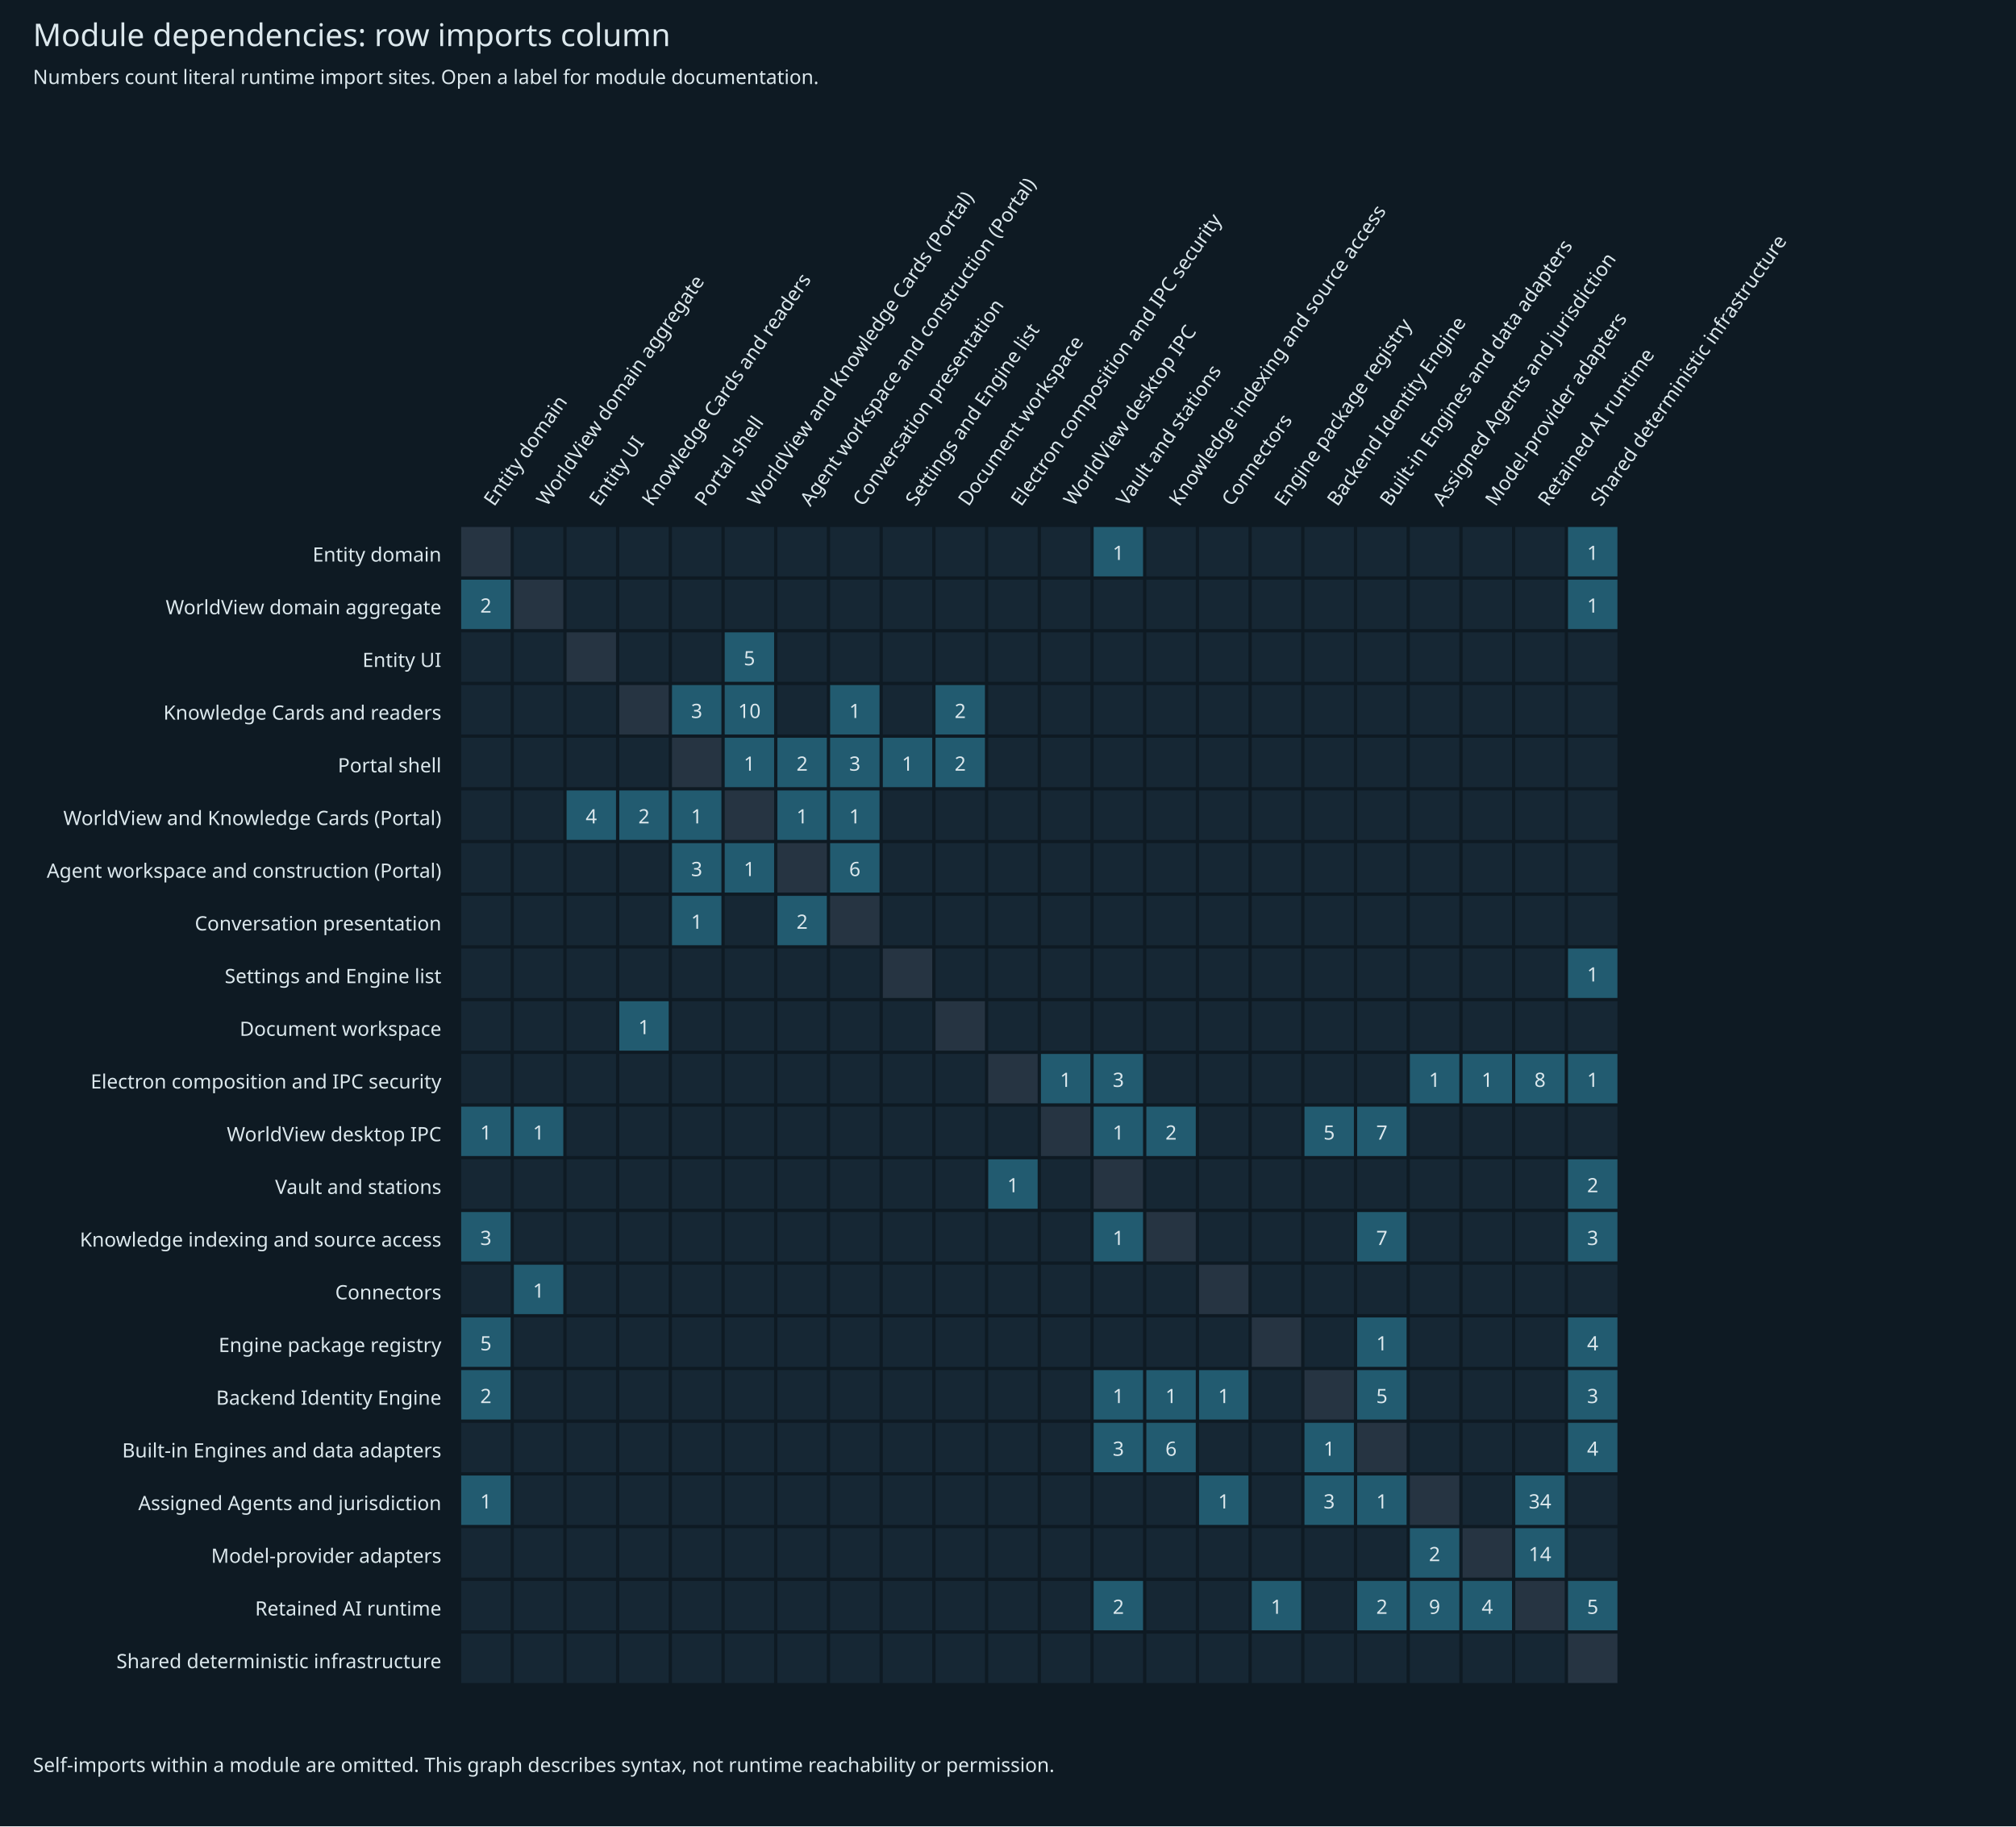
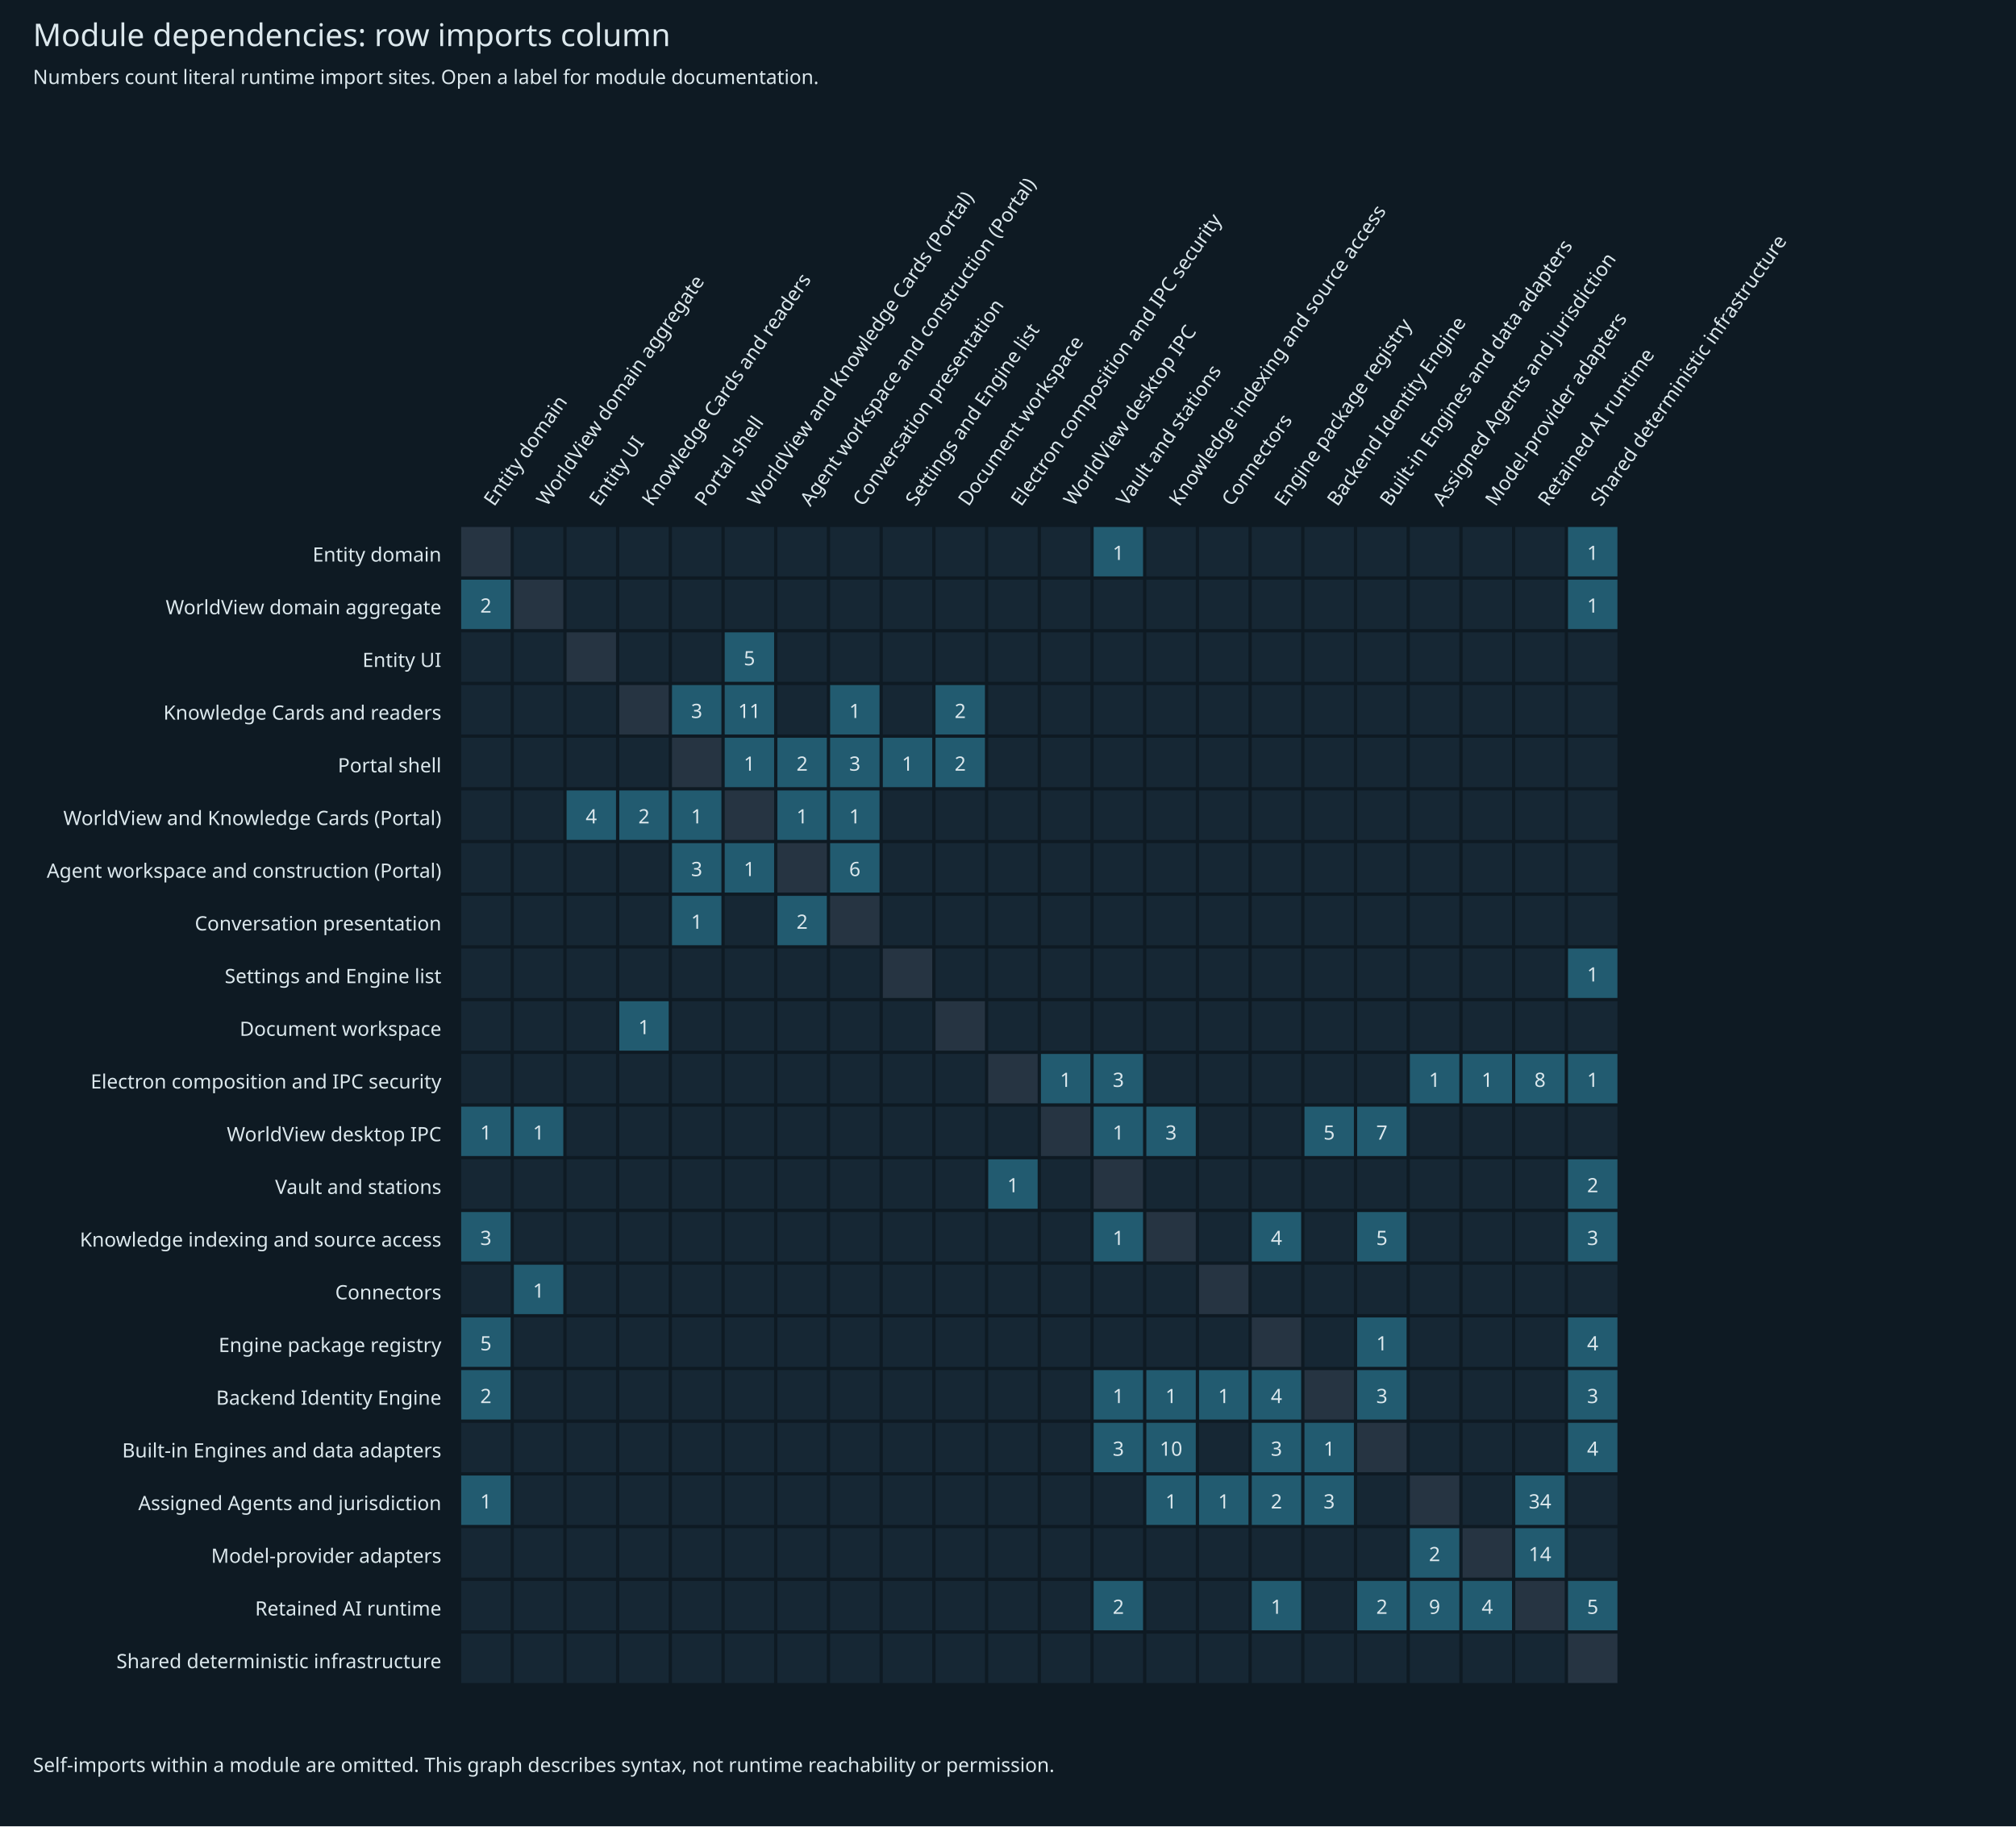
<svg xmlns="http://www.w3.org/2000/svg" width="1224" height="1109" viewBox="0 0 1224 1109" role="img" aria-labelledby="title desc">
  <rect width="100%" height="100%" fill="#0e1a23" />
  <g font-family="sans-serif" font-size="12" fill="#dce8ed">
    <text x="20" y="28" font-size="19">Module dependencies: row imports column</text>
    <text x="20" y="51">Numbers count literal runtime import sites. Open a label for module documentation.</text>
    <a href="../modules/entity-domain.md">
      <text x="268" y="341" text-anchor="end">Entity domain</text>
      <text transform="translate(300 308) rotate(-55)">Entity domain</text>
    </a>
    <rect x="280" y="320" width="30" height="30" fill="#263442" />
    <rect x="312" y="320" width="30" height="30" fill="#162734" />
    <rect x="344" y="320" width="30" height="30" fill="#162734" />
    <rect x="376" y="320" width="30" height="30" fill="#162734" />
    <rect x="408" y="320" width="30" height="30" fill="#162734" />
    <rect x="440" y="320" width="30" height="30" fill="#162734" />
    <rect x="472" y="320" width="30" height="30" fill="#162734" />
    <rect x="504" y="320" width="30" height="30" fill="#162734" />
    <rect x="536" y="320" width="30" height="30" fill="#162734" />
    <rect x="568" y="320" width="30" height="30" fill="#162734" />
    <rect x="600" y="320" width="30" height="30" fill="#162734" />
    <rect x="632" y="320" width="30" height="30" fill="#162734" />
    <rect x="664" y="320" width="30" height="30" fill="#225b70" />
    <text x="679" y="340" text-anchor="middle">1</text>
    <rect x="696" y="320" width="30" height="30" fill="#162734" />
    <rect x="728" y="320" width="30" height="30" fill="#162734" />
    <rect x="760" y="320" width="30" height="30" fill="#162734" />
    <rect x="792" y="320" width="30" height="30" fill="#162734" />
    <rect x="824" y="320" width="30" height="30" fill="#162734" />
    <rect x="856" y="320" width="30" height="30" fill="#162734" />
    <rect x="888" y="320" width="30" height="30" fill="#162734" />
    <rect x="920" y="320" width="30" height="30" fill="#162734" />
    <rect x="952" y="320" width="30" height="30" fill="#225b70" />
    <text x="967" y="340" text-anchor="middle">1</text>
    <a href="../modules/worldview-domain.md">
      <text x="268" y="373" text-anchor="end">WorldView domain aggregate</text>
      <text transform="translate(332 308) rotate(-55)">WorldView domain aggregate</text>
    </a>
    <rect x="280" y="352" width="30" height="30" fill="#225b70" />
    <text x="295" y="372" text-anchor="middle">2</text>
    <rect x="312" y="352" width="30" height="30" fill="#263442" />
    <rect x="344" y="352" width="30" height="30" fill="#162734" />
    <rect x="376" y="352" width="30" height="30" fill="#162734" />
    <rect x="408" y="352" width="30" height="30" fill="#162734" />
    <rect x="440" y="352" width="30" height="30" fill="#162734" />
    <rect x="472" y="352" width="30" height="30" fill="#162734" />
    <rect x="504" y="352" width="30" height="30" fill="#162734" />
    <rect x="536" y="352" width="30" height="30" fill="#162734" />
    <rect x="568" y="352" width="30" height="30" fill="#162734" />
    <rect x="600" y="352" width="30" height="30" fill="#162734" />
    <rect x="632" y="352" width="30" height="30" fill="#162734" />
    <rect x="664" y="352" width="30" height="30" fill="#162734" />
    <rect x="696" y="352" width="30" height="30" fill="#162734" />
    <rect x="728" y="352" width="30" height="30" fill="#162734" />
    <rect x="760" y="352" width="30" height="30" fill="#162734" />
    <rect x="792" y="352" width="30" height="30" fill="#162734" />
    <rect x="824" y="352" width="30" height="30" fill="#162734" />
    <rect x="856" y="352" width="30" height="30" fill="#162734" />
    <rect x="888" y="352" width="30" height="30" fill="#162734" />
    <rect x="920" y="352" width="30" height="30" fill="#162734" />
    <rect x="952" y="352" width="30" height="30" fill="#225b70" />
    <text x="967" y="372" text-anchor="middle">1</text>
    <a href="../modules/portal-entities.md">
      <text x="268" y="405" text-anchor="end">Entity UI</text>
      <text transform="translate(364 308) rotate(-55)">Entity UI</text>
    </a>
    <rect x="280" y="384" width="30" height="30" fill="#162734" />
    <rect x="312" y="384" width="30" height="30" fill="#162734" />
    <rect x="344" y="384" width="30" height="30" fill="#263442" />
    <rect x="376" y="384" width="30" height="30" fill="#162734" />
    <rect x="408" y="384" width="30" height="30" fill="#162734" />
    <rect x="440" y="384" width="30" height="30" fill="#225b70" />
    <text x="455" y="404" text-anchor="middle">5</text>
    <rect x="472" y="384" width="30" height="30" fill="#162734" />
    <rect x="504" y="384" width="30" height="30" fill="#162734" />
    <rect x="536" y="384" width="30" height="30" fill="#162734" />
    <rect x="568" y="384" width="30" height="30" fill="#162734" />
    <rect x="600" y="384" width="30" height="30" fill="#162734" />
    <rect x="632" y="384" width="30" height="30" fill="#162734" />
    <rect x="664" y="384" width="30" height="30" fill="#162734" />
    <rect x="696" y="384" width="30" height="30" fill="#162734" />
    <rect x="728" y="384" width="30" height="30" fill="#162734" />
    <rect x="760" y="384" width="30" height="30" fill="#162734" />
    <rect x="792" y="384" width="30" height="30" fill="#162734" />
    <rect x="824" y="384" width="30" height="30" fill="#162734" />
    <rect x="856" y="384" width="30" height="30" fill="#162734" />
    <rect x="888" y="384" width="30" height="30" fill="#162734" />
    <rect x="920" y="384" width="30" height="30" fill="#162734" />
    <rect x="952" y="384" width="30" height="30" fill="#162734" />
    <a href="../modules/portal-knowledge.md">
      <text x="268" y="437" text-anchor="end">Knowledge Cards and readers</text>
      <text transform="translate(396 308) rotate(-55)">Knowledge Cards and readers</text>
    </a>
    <rect x="280" y="416" width="30" height="30" fill="#162734" />
    <rect x="312" y="416" width="30" height="30" fill="#162734" />
    <rect x="344" y="416" width="30" height="30" fill="#162734" />
    <rect x="376" y="416" width="30" height="30" fill="#263442" />
    <rect x="408" y="416" width="30" height="30" fill="#225b70" />
    <text x="423" y="436" text-anchor="middle">3</text>
    <rect x="440" y="416" width="30" height="30" fill="#225b70" />
-     <text x="455" y="436" text-anchor="middle">10</text>
+     <text x="455" y="436" text-anchor="middle">11</text>
    <rect x="472" y="416" width="30" height="30" fill="#162734" />
    <rect x="504" y="416" width="30" height="30" fill="#225b70" />
    <text x="519" y="436" text-anchor="middle">1</text>
    <rect x="536" y="416" width="30" height="30" fill="#162734" />
    <rect x="568" y="416" width="30" height="30" fill="#225b70" />
    <text x="583" y="436" text-anchor="middle">2</text>
    <rect x="600" y="416" width="30" height="30" fill="#162734" />
    <rect x="632" y="416" width="30" height="30" fill="#162734" />
    <rect x="664" y="416" width="30" height="30" fill="#162734" />
    <rect x="696" y="416" width="30" height="30" fill="#162734" />
    <rect x="728" y="416" width="30" height="30" fill="#162734" />
    <rect x="760" y="416" width="30" height="30" fill="#162734" />
    <rect x="792" y="416" width="30" height="30" fill="#162734" />
    <rect x="824" y="416" width="30" height="30" fill="#162734" />
    <rect x="856" y="416" width="30" height="30" fill="#162734" />
    <rect x="888" y="416" width="30" height="30" fill="#162734" />
    <rect x="920" y="416" width="30" height="30" fill="#162734" />
    <rect x="952" y="416" width="30" height="30" fill="#162734" />
    <a href="../modules/portal-shell.md">
      <text x="268" y="469" text-anchor="end">Portal shell</text>
      <text transform="translate(428 308) rotate(-55)">Portal shell</text>
    </a>
    <rect x="280" y="448" width="30" height="30" fill="#162734" />
    <rect x="312" y="448" width="30" height="30" fill="#162734" />
    <rect x="344" y="448" width="30" height="30" fill="#162734" />
    <rect x="376" y="448" width="30" height="30" fill="#162734" />
    <rect x="408" y="448" width="30" height="30" fill="#263442" />
    <rect x="440" y="448" width="30" height="30" fill="#225b70" />
    <text x="455" y="468" text-anchor="middle">1</text>
    <rect x="472" y="448" width="30" height="30" fill="#225b70" />
    <text x="487" y="468" text-anchor="middle">2</text>
    <rect x="504" y="448" width="30" height="30" fill="#225b70" />
    <text x="519" y="468" text-anchor="middle">3</text>
    <rect x="536" y="448" width="30" height="30" fill="#225b70" />
    <text x="551" y="468" text-anchor="middle">1</text>
    <rect x="568" y="448" width="30" height="30" fill="#225b70" />
    <text x="583" y="468" text-anchor="middle">2</text>
    <rect x="600" y="448" width="30" height="30" fill="#162734" />
    <rect x="632" y="448" width="30" height="30" fill="#162734" />
    <rect x="664" y="448" width="30" height="30" fill="#162734" />
    <rect x="696" y="448" width="30" height="30" fill="#162734" />
    <rect x="728" y="448" width="30" height="30" fill="#162734" />
    <rect x="760" y="448" width="30" height="30" fill="#162734" />
    <rect x="792" y="448" width="30" height="30" fill="#162734" />
    <rect x="824" y="448" width="30" height="30" fill="#162734" />
    <rect x="856" y="448" width="30" height="30" fill="#162734" />
    <rect x="888" y="448" width="30" height="30" fill="#162734" />
    <rect x="920" y="448" width="30" height="30" fill="#162734" />
    <rect x="952" y="448" width="30" height="30" fill="#162734" />
    <a href="../modules/portal-worldview.md">
      <text x="268" y="501" text-anchor="end">WorldView and Knowledge Cards (Portal)</text>
      <text transform="translate(460 308) rotate(-55)">WorldView and Knowledge Cards (Portal)</text>
    </a>
    <rect x="280" y="480" width="30" height="30" fill="#162734" />
    <rect x="312" y="480" width="30" height="30" fill="#162734" />
    <rect x="344" y="480" width="30" height="30" fill="#225b70" />
    <text x="359" y="500" text-anchor="middle">4</text>
    <rect x="376" y="480" width="30" height="30" fill="#225b70" />
    <text x="391" y="500" text-anchor="middle">2</text>
    <rect x="408" y="480" width="30" height="30" fill="#225b70" />
    <text x="423" y="500" text-anchor="middle">1</text>
    <rect x="440" y="480" width="30" height="30" fill="#263442" />
    <rect x="472" y="480" width="30" height="30" fill="#225b70" />
    <text x="487" y="500" text-anchor="middle">1</text>
    <rect x="504" y="480" width="30" height="30" fill="#225b70" />
    <text x="519" y="500" text-anchor="middle">1</text>
    <rect x="536" y="480" width="30" height="30" fill="#162734" />
    <rect x="568" y="480" width="30" height="30" fill="#162734" />
    <rect x="600" y="480" width="30" height="30" fill="#162734" />
    <rect x="632" y="480" width="30" height="30" fill="#162734" />
    <rect x="664" y="480" width="30" height="30" fill="#162734" />
    <rect x="696" y="480" width="30" height="30" fill="#162734" />
    <rect x="728" y="480" width="30" height="30" fill="#162734" />
    <rect x="760" y="480" width="30" height="30" fill="#162734" />
    <rect x="792" y="480" width="30" height="30" fill="#162734" />
    <rect x="824" y="480" width="30" height="30" fill="#162734" />
    <rect x="856" y="480" width="30" height="30" fill="#162734" />
    <rect x="888" y="480" width="30" height="30" fill="#162734" />
    <rect x="920" y="480" width="30" height="30" fill="#162734" />
    <rect x="952" y="480" width="30" height="30" fill="#162734" />
    <a href="../modules/portal-agents.md">
      <text x="268" y="533" text-anchor="end">Agent workspace and construction (Portal)</text>
      <text transform="translate(492 308) rotate(-55)">Agent workspace and construction (Portal)</text>
    </a>
    <rect x="280" y="512" width="30" height="30" fill="#162734" />
    <rect x="312" y="512" width="30" height="30" fill="#162734" />
    <rect x="344" y="512" width="30" height="30" fill="#162734" />
    <rect x="376" y="512" width="30" height="30" fill="#162734" />
    <rect x="408" y="512" width="30" height="30" fill="#225b70" />
    <text x="423" y="532" text-anchor="middle">3</text>
    <rect x="440" y="512" width="30" height="30" fill="#225b70" />
    <text x="455" y="532" text-anchor="middle">1</text>
    <rect x="472" y="512" width="30" height="30" fill="#263442" />
    <rect x="504" y="512" width="30" height="30" fill="#225b70" />
    <text x="519" y="532" text-anchor="middle">6</text>
    <rect x="536" y="512" width="30" height="30" fill="#162734" />
    <rect x="568" y="512" width="30" height="30" fill="#162734" />
    <rect x="600" y="512" width="30" height="30" fill="#162734" />
    <rect x="632" y="512" width="30" height="30" fill="#162734" />
    <rect x="664" y="512" width="30" height="30" fill="#162734" />
    <rect x="696" y="512" width="30" height="30" fill="#162734" />
    <rect x="728" y="512" width="30" height="30" fill="#162734" />
    <rect x="760" y="512" width="30" height="30" fill="#162734" />
    <rect x="792" y="512" width="30" height="30" fill="#162734" />
    <rect x="824" y="512" width="30" height="30" fill="#162734" />
    <rect x="856" y="512" width="30" height="30" fill="#162734" />
    <rect x="888" y="512" width="30" height="30" fill="#162734" />
    <rect x="920" y="512" width="30" height="30" fill="#162734" />
    <rect x="952" y="512" width="30" height="30" fill="#162734" />
    <a href="../modules/portal-chat.md">
      <text x="268" y="565" text-anchor="end">Conversation presentation</text>
      <text transform="translate(524 308) rotate(-55)">Conversation presentation</text>
    </a>
    <rect x="280" y="544" width="30" height="30" fill="#162734" />
    <rect x="312" y="544" width="30" height="30" fill="#162734" />
    <rect x="344" y="544" width="30" height="30" fill="#162734" />
    <rect x="376" y="544" width="30" height="30" fill="#162734" />
    <rect x="408" y="544" width="30" height="30" fill="#225b70" />
    <text x="423" y="564" text-anchor="middle">1</text>
    <rect x="440" y="544" width="30" height="30" fill="#162734" />
    <rect x="472" y="544" width="30" height="30" fill="#225b70" />
    <text x="487" y="564" text-anchor="middle">2</text>
    <rect x="504" y="544" width="30" height="30" fill="#263442" />
    <rect x="536" y="544" width="30" height="30" fill="#162734" />
    <rect x="568" y="544" width="30" height="30" fill="#162734" />
    <rect x="600" y="544" width="30" height="30" fill="#162734" />
    <rect x="632" y="544" width="30" height="30" fill="#162734" />
    <rect x="664" y="544" width="30" height="30" fill="#162734" />
    <rect x="696" y="544" width="30" height="30" fill="#162734" />
    <rect x="728" y="544" width="30" height="30" fill="#162734" />
    <rect x="760" y="544" width="30" height="30" fill="#162734" />
    <rect x="792" y="544" width="30" height="30" fill="#162734" />
    <rect x="824" y="544" width="30" height="30" fill="#162734" />
    <rect x="856" y="544" width="30" height="30" fill="#162734" />
    <rect x="888" y="544" width="30" height="30" fill="#162734" />
    <rect x="920" y="544" width="30" height="30" fill="#162734" />
    <rect x="952" y="544" width="30" height="30" fill="#162734" />
    <a href="../modules/portal-settings.md">
      <text x="268" y="597" text-anchor="end">Settings and Engine list</text>
      <text transform="translate(556 308) rotate(-55)">Settings and Engine list</text>
    </a>
    <rect x="280" y="576" width="30" height="30" fill="#162734" />
    <rect x="312" y="576" width="30" height="30" fill="#162734" />
    <rect x="344" y="576" width="30" height="30" fill="#162734" />
    <rect x="376" y="576" width="30" height="30" fill="#162734" />
    <rect x="408" y="576" width="30" height="30" fill="#162734" />
    <rect x="440" y="576" width="30" height="30" fill="#162734" />
    <rect x="472" y="576" width="30" height="30" fill="#162734" />
    <rect x="504" y="576" width="30" height="30" fill="#162734" />
    <rect x="536" y="576" width="30" height="30" fill="#263442" />
    <rect x="568" y="576" width="30" height="30" fill="#162734" />
    <rect x="600" y="576" width="30" height="30" fill="#162734" />
    <rect x="632" y="576" width="30" height="30" fill="#162734" />
    <rect x="664" y="576" width="30" height="30" fill="#162734" />
    <rect x="696" y="576" width="30" height="30" fill="#162734" />
    <rect x="728" y="576" width="30" height="30" fill="#162734" />
    <rect x="760" y="576" width="30" height="30" fill="#162734" />
    <rect x="792" y="576" width="30" height="30" fill="#162734" />
    <rect x="824" y="576" width="30" height="30" fill="#162734" />
    <rect x="856" y="576" width="30" height="30" fill="#162734" />
    <rect x="888" y="576" width="30" height="30" fill="#162734" />
    <rect x="920" y="576" width="30" height="30" fill="#162734" />
    <rect x="952" y="576" width="30" height="30" fill="#225b70" />
    <text x="967" y="596" text-anchor="middle">1</text>
    <a href="../modules/portal-documents.md">
      <text x="268" y="629" text-anchor="end">Document workspace</text>
      <text transform="translate(588 308) rotate(-55)">Document workspace</text>
    </a>
    <rect x="280" y="608" width="30" height="30" fill="#162734" />
    <rect x="312" y="608" width="30" height="30" fill="#162734" />
    <rect x="344" y="608" width="30" height="30" fill="#162734" />
    <rect x="376" y="608" width="30" height="30" fill="#225b70" />
    <text x="391" y="628" text-anchor="middle">1</text>
    <rect x="408" y="608" width="30" height="30" fill="#162734" />
    <rect x="440" y="608" width="30" height="30" fill="#162734" />
    <rect x="472" y="608" width="30" height="30" fill="#162734" />
    <rect x="504" y="608" width="30" height="30" fill="#162734" />
    <rect x="536" y="608" width="30" height="30" fill="#162734" />
    <rect x="568" y="608" width="30" height="30" fill="#263442" />
    <rect x="600" y="608" width="30" height="30" fill="#162734" />
    <rect x="632" y="608" width="30" height="30" fill="#162734" />
    <rect x="664" y="608" width="30" height="30" fill="#162734" />
    <rect x="696" y="608" width="30" height="30" fill="#162734" />
    <rect x="728" y="608" width="30" height="30" fill="#162734" />
    <rect x="760" y="608" width="30" height="30" fill="#162734" />
    <rect x="792" y="608" width="30" height="30" fill="#162734" />
    <rect x="824" y="608" width="30" height="30" fill="#162734" />
    <rect x="856" y="608" width="30" height="30" fill="#162734" />
    <rect x="888" y="608" width="30" height="30" fill="#162734" />
    <rect x="920" y="608" width="30" height="30" fill="#162734" />
    <rect x="952" y="608" width="30" height="30" fill="#162734" />
    <a href="../modules/desktop.md">
      <text x="268" y="661" text-anchor="end">Electron composition and IPC security</text>
      <text transform="translate(620 308) rotate(-55)">Electron composition and IPC security</text>
    </a>
    <rect x="280" y="640" width="30" height="30" fill="#162734" />
    <rect x="312" y="640" width="30" height="30" fill="#162734" />
    <rect x="344" y="640" width="30" height="30" fill="#162734" />
    <rect x="376" y="640" width="30" height="30" fill="#162734" />
    <rect x="408" y="640" width="30" height="30" fill="#162734" />
    <rect x="440" y="640" width="30" height="30" fill="#162734" />
    <rect x="472" y="640" width="30" height="30" fill="#162734" />
    <rect x="504" y="640" width="30" height="30" fill="#162734" />
    <rect x="536" y="640" width="30" height="30" fill="#162734" />
    <rect x="568" y="640" width="30" height="30" fill="#162734" />
    <rect x="600" y="640" width="30" height="30" fill="#263442" />
    <rect x="632" y="640" width="30" height="30" fill="#225b70" />
    <text x="647" y="660" text-anchor="middle">1</text>
    <rect x="664" y="640" width="30" height="30" fill="#225b70" />
    <text x="679" y="660" text-anchor="middle">3</text>
    <rect x="696" y="640" width="30" height="30" fill="#162734" />
    <rect x="728" y="640" width="30" height="30" fill="#162734" />
    <rect x="760" y="640" width="30" height="30" fill="#162734" />
    <rect x="792" y="640" width="30" height="30" fill="#162734" />
    <rect x="824" y="640" width="30" height="30" fill="#162734" />
    <rect x="856" y="640" width="30" height="30" fill="#225b70" />
    <text x="871" y="660" text-anchor="middle">1</text>
    <rect x="888" y="640" width="30" height="30" fill="#225b70" />
    <text x="903" y="660" text-anchor="middle">1</text>
    <rect x="920" y="640" width="30" height="30" fill="#225b70" />
    <text x="935" y="660" text-anchor="middle">8</text>
    <rect x="952" y="640" width="30" height="30" fill="#225b70" />
    <text x="967" y="660" text-anchor="middle">1</text>
    <a href="../modules/worldview.md">
      <text x="268" y="693" text-anchor="end">WorldView desktop IPC</text>
      <text transform="translate(652 308) rotate(-55)">WorldView desktop IPC</text>
    </a>
    <rect x="280" y="672" width="30" height="30" fill="#225b70" />
    <text x="295" y="692" text-anchor="middle">1</text>
    <rect x="312" y="672" width="30" height="30" fill="#225b70" />
    <text x="327" y="692" text-anchor="middle">1</text>
    <rect x="344" y="672" width="30" height="30" fill="#162734" />
    <rect x="376" y="672" width="30" height="30" fill="#162734" />
    <rect x="408" y="672" width="30" height="30" fill="#162734" />
    <rect x="440" y="672" width="30" height="30" fill="#162734" />
    <rect x="472" y="672" width="30" height="30" fill="#162734" />
    <rect x="504" y="672" width="30" height="30" fill="#162734" />
    <rect x="536" y="672" width="30" height="30" fill="#162734" />
    <rect x="568" y="672" width="30" height="30" fill="#162734" />
    <rect x="600" y="672" width="30" height="30" fill="#162734" />
    <rect x="632" y="672" width="30" height="30" fill="#263442" />
    <rect x="664" y="672" width="30" height="30" fill="#225b70" />
    <text x="679" y="692" text-anchor="middle">1</text>
    <rect x="696" y="672" width="30" height="30" fill="#225b70" />
-     <text x="711" y="692" text-anchor="middle">2</text>
+     <text x="711" y="692" text-anchor="middle">3</text>
    <rect x="728" y="672" width="30" height="30" fill="#162734" />
    <rect x="760" y="672" width="30" height="30" fill="#162734" />
    <rect x="792" y="672" width="30" height="30" fill="#225b70" />
    <text x="807" y="692" text-anchor="middle">5</text>
    <rect x="824" y="672" width="30" height="30" fill="#225b70" />
    <text x="839" y="692" text-anchor="middle">7</text>
    <rect x="856" y="672" width="30" height="30" fill="#162734" />
    <rect x="888" y="672" width="30" height="30" fill="#162734" />
    <rect x="920" y="672" width="30" height="30" fill="#162734" />
    <rect x="952" y="672" width="30" height="30" fill="#162734" />
    <a href="../modules/vault.md">
      <text x="268" y="725" text-anchor="end">Vault and stations</text>
      <text transform="translate(684 308) rotate(-55)">Vault and stations</text>
    </a>
    <rect x="280" y="704" width="30" height="30" fill="#162734" />
    <rect x="312" y="704" width="30" height="30" fill="#162734" />
    <rect x="344" y="704" width="30" height="30" fill="#162734" />
    <rect x="376" y="704" width="30" height="30" fill="#162734" />
    <rect x="408" y="704" width="30" height="30" fill="#162734" />
    <rect x="440" y="704" width="30" height="30" fill="#162734" />
    <rect x="472" y="704" width="30" height="30" fill="#162734" />
    <rect x="504" y="704" width="30" height="30" fill="#162734" />
    <rect x="536" y="704" width="30" height="30" fill="#162734" />
    <rect x="568" y="704" width="30" height="30" fill="#162734" />
    <rect x="600" y="704" width="30" height="30" fill="#225b70" />
    <text x="615" y="724" text-anchor="middle">1</text>
    <rect x="632" y="704" width="30" height="30" fill="#162734" />
    <rect x="664" y="704" width="30" height="30" fill="#263442" />
    <rect x="696" y="704" width="30" height="30" fill="#162734" />
    <rect x="728" y="704" width="30" height="30" fill="#162734" />
    <rect x="760" y="704" width="30" height="30" fill="#162734" />
    <rect x="792" y="704" width="30" height="30" fill="#162734" />
    <rect x="824" y="704" width="30" height="30" fill="#162734" />
    <rect x="856" y="704" width="30" height="30" fill="#162734" />
    <rect x="888" y="704" width="30" height="30" fill="#162734" />
    <rect x="920" y="704" width="30" height="30" fill="#162734" />
    <rect x="952" y="704" width="30" height="30" fill="#225b70" />
    <text x="967" y="724" text-anchor="middle">2</text>
    <a href="../modules/knowledge.md">
      <text x="268" y="757" text-anchor="end">Knowledge indexing and source access</text>
      <text transform="translate(716 308) rotate(-55)">Knowledge indexing and source access</text>
    </a>
    <rect x="280" y="736" width="30" height="30" fill="#225b70" />
    <text x="295" y="756" text-anchor="middle">3</text>
    <rect x="312" y="736" width="30" height="30" fill="#162734" />
    <rect x="344" y="736" width="30" height="30" fill="#162734" />
    <rect x="376" y="736" width="30" height="30" fill="#162734" />
    <rect x="408" y="736" width="30" height="30" fill="#162734" />
    <rect x="440" y="736" width="30" height="30" fill="#162734" />
    <rect x="472" y="736" width="30" height="30" fill="#162734" />
    <rect x="504" y="736" width="30" height="30" fill="#162734" />
    <rect x="536" y="736" width="30" height="30" fill="#162734" />
    <rect x="568" y="736" width="30" height="30" fill="#162734" />
    <rect x="600" y="736" width="30" height="30" fill="#162734" />
    <rect x="632" y="736" width="30" height="30" fill="#162734" />
    <rect x="664" y="736" width="30" height="30" fill="#225b70" />
    <text x="679" y="756" text-anchor="middle">1</text>
    <rect x="696" y="736" width="30" height="30" fill="#263442" />
    <rect x="728" y="736" width="30" height="30" fill="#162734" />
-     <rect x="760" y="736" width="30" height="30" fill="#162734" />
+     <rect x="760" y="736" width="30" height="30" fill="#225b70" />
+     <text x="775" y="756" text-anchor="middle">4</text>
    <rect x="792" y="736" width="30" height="30" fill="#162734" />
    <rect x="824" y="736" width="30" height="30" fill="#225b70" />
-     <text x="839" y="756" text-anchor="middle">7</text>
+     <text x="839" y="756" text-anchor="middle">5</text>
    <rect x="856" y="736" width="30" height="30" fill="#162734" />
    <rect x="888" y="736" width="30" height="30" fill="#162734" />
    <rect x="920" y="736" width="30" height="30" fill="#162734" />
    <rect x="952" y="736" width="30" height="30" fill="#225b70" />
    <text x="967" y="756" text-anchor="middle">3</text>
    <a href="../modules/connectors.md">
      <text x="268" y="789" text-anchor="end">Connectors</text>
      <text transform="translate(748 308) rotate(-55)">Connectors</text>
    </a>
    <rect x="280" y="768" width="30" height="30" fill="#162734" />
    <rect x="312" y="768" width="30" height="30" fill="#225b70" />
    <text x="327" y="788" text-anchor="middle">1</text>
    <rect x="344" y="768" width="30" height="30" fill="#162734" />
    <rect x="376" y="768" width="30" height="30" fill="#162734" />
    <rect x="408" y="768" width="30" height="30" fill="#162734" />
    <rect x="440" y="768" width="30" height="30" fill="#162734" />
    <rect x="472" y="768" width="30" height="30" fill="#162734" />
    <rect x="504" y="768" width="30" height="30" fill="#162734" />
    <rect x="536" y="768" width="30" height="30" fill="#162734" />
    <rect x="568" y="768" width="30" height="30" fill="#162734" />
    <rect x="600" y="768" width="30" height="30" fill="#162734" />
    <rect x="632" y="768" width="30" height="30" fill="#162734" />
    <rect x="664" y="768" width="30" height="30" fill="#162734" />
    <rect x="696" y="768" width="30" height="30" fill="#162734" />
    <rect x="728" y="768" width="30" height="30" fill="#263442" />
    <rect x="760" y="768" width="30" height="30" fill="#162734" />
    <rect x="792" y="768" width="30" height="30" fill="#162734" />
    <rect x="824" y="768" width="30" height="30" fill="#162734" />
    <rect x="856" y="768" width="30" height="30" fill="#162734" />
    <rect x="888" y="768" width="30" height="30" fill="#162734" />
    <rect x="920" y="768" width="30" height="30" fill="#162734" />
    <rect x="952" y="768" width="30" height="30" fill="#162734" />
    <a href="../modules/engine-registry.md">
      <text x="268" y="821" text-anchor="end">Engine package registry</text>
      <text transform="translate(780 308) rotate(-55)">Engine package registry</text>
    </a>
    <rect x="280" y="800" width="30" height="30" fill="#225b70" />
    <text x="295" y="820" text-anchor="middle">5</text>
    <rect x="312" y="800" width="30" height="30" fill="#162734" />
    <rect x="344" y="800" width="30" height="30" fill="#162734" />
    <rect x="376" y="800" width="30" height="30" fill="#162734" />
    <rect x="408" y="800" width="30" height="30" fill="#162734" />
    <rect x="440" y="800" width="30" height="30" fill="#162734" />
    <rect x="472" y="800" width="30" height="30" fill="#162734" />
    <rect x="504" y="800" width="30" height="30" fill="#162734" />
    <rect x="536" y="800" width="30" height="30" fill="#162734" />
    <rect x="568" y="800" width="30" height="30" fill="#162734" />
    <rect x="600" y="800" width="30" height="30" fill="#162734" />
    <rect x="632" y="800" width="30" height="30" fill="#162734" />
    <rect x="664" y="800" width="30" height="30" fill="#162734" />
    <rect x="696" y="800" width="30" height="30" fill="#162734" />
    <rect x="728" y="800" width="30" height="30" fill="#162734" />
    <rect x="760" y="800" width="30" height="30" fill="#263442" />
    <rect x="792" y="800" width="30" height="30" fill="#162734" />
    <rect x="824" y="800" width="30" height="30" fill="#225b70" />
    <text x="839" y="820" text-anchor="middle">1</text>
    <rect x="856" y="800" width="30" height="30" fill="#162734" />
    <rect x="888" y="800" width="30" height="30" fill="#162734" />
    <rect x="920" y="800" width="30" height="30" fill="#162734" />
    <rect x="952" y="800" width="30" height="30" fill="#225b70" />
    <text x="967" y="820" text-anchor="middle">4</text>
    <a href="../modules/identity.md">
      <text x="268" y="853" text-anchor="end">Backend Identity Engine</text>
      <text transform="translate(812 308) rotate(-55)">Backend Identity Engine</text>
    </a>
    <rect x="280" y="832" width="30" height="30" fill="#225b70" />
    <text x="295" y="852" text-anchor="middle">2</text>
    <rect x="312" y="832" width="30" height="30" fill="#162734" />
    <rect x="344" y="832" width="30" height="30" fill="#162734" />
    <rect x="376" y="832" width="30" height="30" fill="#162734" />
    <rect x="408" y="832" width="30" height="30" fill="#162734" />
    <rect x="440" y="832" width="30" height="30" fill="#162734" />
    <rect x="472" y="832" width="30" height="30" fill="#162734" />
    <rect x="504" y="832" width="30" height="30" fill="#162734" />
    <rect x="536" y="832" width="30" height="30" fill="#162734" />
    <rect x="568" y="832" width="30" height="30" fill="#162734" />
    <rect x="600" y="832" width="30" height="30" fill="#162734" />
    <rect x="632" y="832" width="30" height="30" fill="#162734" />
    <rect x="664" y="832" width="30" height="30" fill="#225b70" />
    <text x="679" y="852" text-anchor="middle">1</text>
    <rect x="696" y="832" width="30" height="30" fill="#225b70" />
    <text x="711" y="852" text-anchor="middle">1</text>
    <rect x="728" y="832" width="30" height="30" fill="#225b70" />
    <text x="743" y="852" text-anchor="middle">1</text>
-     <rect x="760" y="832" width="30" height="30" fill="#162734" />
+     <rect x="760" y="832" width="30" height="30" fill="#225b70" />
+     <text x="775" y="852" text-anchor="middle">4</text>
    <rect x="792" y="832" width="30" height="30" fill="#263442" />
    <rect x="824" y="832" width="30" height="30" fill="#225b70" />
-     <text x="839" y="852" text-anchor="middle">5</text>
+     <text x="839" y="852" text-anchor="middle">3</text>
    <rect x="856" y="832" width="30" height="30" fill="#162734" />
    <rect x="888" y="832" width="30" height="30" fill="#162734" />
    <rect x="920" y="832" width="30" height="30" fill="#162734" />
    <rect x="952" y="832" width="30" height="30" fill="#225b70" />
    <text x="967" y="852" text-anchor="middle">3</text>
    <a href="../modules/engines.md">
      <text x="268" y="885" text-anchor="end">Built-in Engines and data adapters</text>
      <text transform="translate(844 308) rotate(-55)">Built-in Engines and data adapters</text>
    </a>
    <rect x="280" y="864" width="30" height="30" fill="#162734" />
    <rect x="312" y="864" width="30" height="30" fill="#162734" />
    <rect x="344" y="864" width="30" height="30" fill="#162734" />
    <rect x="376" y="864" width="30" height="30" fill="#162734" />
    <rect x="408" y="864" width="30" height="30" fill="#162734" />
    <rect x="440" y="864" width="30" height="30" fill="#162734" />
    <rect x="472" y="864" width="30" height="30" fill="#162734" />
    <rect x="504" y="864" width="30" height="30" fill="#162734" />
    <rect x="536" y="864" width="30" height="30" fill="#162734" />
    <rect x="568" y="864" width="30" height="30" fill="#162734" />
    <rect x="600" y="864" width="30" height="30" fill="#162734" />
    <rect x="632" y="864" width="30" height="30" fill="#162734" />
    <rect x="664" y="864" width="30" height="30" fill="#225b70" />
    <text x="679" y="884" text-anchor="middle">3</text>
    <rect x="696" y="864" width="30" height="30" fill="#225b70" />
-     <text x="711" y="884" text-anchor="middle">6</text>
+     <text x="711" y="884" text-anchor="middle">10</text>
    <rect x="728" y="864" width="30" height="30" fill="#162734" />
-     <rect x="760" y="864" width="30" height="30" fill="#162734" />
+     <rect x="760" y="864" width="30" height="30" fill="#225b70" />
+     <text x="775" y="884" text-anchor="middle">3</text>
    <rect x="792" y="864" width="30" height="30" fill="#225b70" />
    <text x="807" y="884" text-anchor="middle">1</text>
    <rect x="824" y="864" width="30" height="30" fill="#263442" />
    <rect x="856" y="864" width="30" height="30" fill="#162734" />
    <rect x="888" y="864" width="30" height="30" fill="#162734" />
    <rect x="920" y="864" width="30" height="30" fill="#162734" />
    <rect x="952" y="864" width="30" height="30" fill="#225b70" />
    <text x="967" y="884" text-anchor="middle">4</text>
    <a href="../modules/agents.md">
      <text x="268" y="917" text-anchor="end">Assigned Agents and jurisdiction</text>
      <text transform="translate(876 308) rotate(-55)">Assigned Agents and jurisdiction</text>
    </a>
    <rect x="280" y="896" width="30" height="30" fill="#225b70" />
    <text x="295" y="916" text-anchor="middle">1</text>
    <rect x="312" y="896" width="30" height="30" fill="#162734" />
    <rect x="344" y="896" width="30" height="30" fill="#162734" />
    <rect x="376" y="896" width="30" height="30" fill="#162734" />
    <rect x="408" y="896" width="30" height="30" fill="#162734" />
    <rect x="440" y="896" width="30" height="30" fill="#162734" />
    <rect x="472" y="896" width="30" height="30" fill="#162734" />
    <rect x="504" y="896" width="30" height="30" fill="#162734" />
    <rect x="536" y="896" width="30" height="30" fill="#162734" />
    <rect x="568" y="896" width="30" height="30" fill="#162734" />
    <rect x="600" y="896" width="30" height="30" fill="#162734" />
    <rect x="632" y="896" width="30" height="30" fill="#162734" />
    <rect x="664" y="896" width="30" height="30" fill="#162734" />
-     <rect x="696" y="896" width="30" height="30" fill="#162734" />
+     <rect x="696" y="896" width="30" height="30" fill="#225b70" />
+     <text x="711" y="916" text-anchor="middle">1</text>
    <rect x="728" y="896" width="30" height="30" fill="#225b70" />
    <text x="743" y="916" text-anchor="middle">1</text>
-     <rect x="760" y="896" width="30" height="30" fill="#162734" />
+     <rect x="760" y="896" width="30" height="30" fill="#225b70" />
+     <text x="775" y="916" text-anchor="middle">2</text>
    <rect x="792" y="896" width="30" height="30" fill="#225b70" />
    <text x="807" y="916" text-anchor="middle">3</text>
-     <rect x="824" y="896" width="30" height="30" fill="#225b70" />
-     <text x="839" y="916" text-anchor="middle">1</text>
+     <rect x="824" y="896" width="30" height="30" fill="#162734" />
    <rect x="856" y="896" width="30" height="30" fill="#263442" />
    <rect x="888" y="896" width="30" height="30" fill="#162734" />
    <rect x="920" y="896" width="30" height="30" fill="#225b70" />
    <text x="935" y="916" text-anchor="middle">34</text>
    <rect x="952" y="896" width="30" height="30" fill="#162734" />
    <a href="../modules/providers.md">
      <text x="268" y="949" text-anchor="end">Model-provider adapters</text>
      <text transform="translate(908 308) rotate(-55)">Model-provider adapters</text>
    </a>
    <rect x="280" y="928" width="30" height="30" fill="#162734" />
    <rect x="312" y="928" width="30" height="30" fill="#162734" />
    <rect x="344" y="928" width="30" height="30" fill="#162734" />
    <rect x="376" y="928" width="30" height="30" fill="#162734" />
    <rect x="408" y="928" width="30" height="30" fill="#162734" />
    <rect x="440" y="928" width="30" height="30" fill="#162734" />
    <rect x="472" y="928" width="30" height="30" fill="#162734" />
    <rect x="504" y="928" width="30" height="30" fill="#162734" />
    <rect x="536" y="928" width="30" height="30" fill="#162734" />
    <rect x="568" y="928" width="30" height="30" fill="#162734" />
    <rect x="600" y="928" width="30" height="30" fill="#162734" />
    <rect x="632" y="928" width="30" height="30" fill="#162734" />
    <rect x="664" y="928" width="30" height="30" fill="#162734" />
    <rect x="696" y="928" width="30" height="30" fill="#162734" />
    <rect x="728" y="928" width="30" height="30" fill="#162734" />
    <rect x="760" y="928" width="30" height="30" fill="#162734" />
    <rect x="792" y="928" width="30" height="30" fill="#162734" />
    <rect x="824" y="928" width="30" height="30" fill="#162734" />
    <rect x="856" y="928" width="30" height="30" fill="#225b70" />
    <text x="871" y="948" text-anchor="middle">2</text>
    <rect x="888" y="928" width="30" height="30" fill="#263442" />
    <rect x="920" y="928" width="30" height="30" fill="#225b70" />
    <text x="935" y="948" text-anchor="middle">14</text>
    <rect x="952" y="928" width="30" height="30" fill="#162734" />
    <a href="../modules/ai-runtime.md">
      <text x="268" y="981" text-anchor="end">Retained AI runtime</text>
      <text transform="translate(940 308) rotate(-55)">Retained AI runtime</text>
    </a>
    <rect x="280" y="960" width="30" height="30" fill="#162734" />
    <rect x="312" y="960" width="30" height="30" fill="#162734" />
    <rect x="344" y="960" width="30" height="30" fill="#162734" />
    <rect x="376" y="960" width="30" height="30" fill="#162734" />
    <rect x="408" y="960" width="30" height="30" fill="#162734" />
    <rect x="440" y="960" width="30" height="30" fill="#162734" />
    <rect x="472" y="960" width="30" height="30" fill="#162734" />
    <rect x="504" y="960" width="30" height="30" fill="#162734" />
    <rect x="536" y="960" width="30" height="30" fill="#162734" />
    <rect x="568" y="960" width="30" height="30" fill="#162734" />
    <rect x="600" y="960" width="30" height="30" fill="#162734" />
    <rect x="632" y="960" width="30" height="30" fill="#162734" />
    <rect x="664" y="960" width="30" height="30" fill="#225b70" />
    <text x="679" y="980" text-anchor="middle">2</text>
    <rect x="696" y="960" width="30" height="30" fill="#162734" />
    <rect x="728" y="960" width="30" height="30" fill="#162734" />
    <rect x="760" y="960" width="30" height="30" fill="#225b70" />
    <text x="775" y="980" text-anchor="middle">1</text>
    <rect x="792" y="960" width="30" height="30" fill="#162734" />
    <rect x="824" y="960" width="30" height="30" fill="#225b70" />
    <text x="839" y="980" text-anchor="middle">2</text>
    <rect x="856" y="960" width="30" height="30" fill="#225b70" />
    <text x="871" y="980" text-anchor="middle">9</text>
    <rect x="888" y="960" width="30" height="30" fill="#225b70" />
    <text x="903" y="980" text-anchor="middle">4</text>
    <rect x="920" y="960" width="30" height="30" fill="#263442" />
    <rect x="952" y="960" width="30" height="30" fill="#225b70" />
    <text x="967" y="980" text-anchor="middle">5</text>
    <a href="../modules/shared.md">
      <text x="268" y="1013" text-anchor="end">Shared deterministic infrastructure</text>
      <text transform="translate(972 308) rotate(-55)">Shared deterministic infrastructure</text>
    </a>
    <rect x="280" y="992" width="30" height="30" fill="#162734" />
    <rect x="312" y="992" width="30" height="30" fill="#162734" />
    <rect x="344" y="992" width="30" height="30" fill="#162734" />
    <rect x="376" y="992" width="30" height="30" fill="#162734" />
    <rect x="408" y="992" width="30" height="30" fill="#162734" />
    <rect x="440" y="992" width="30" height="30" fill="#162734" />
    <rect x="472" y="992" width="30" height="30" fill="#162734" />
    <rect x="504" y="992" width="30" height="30" fill="#162734" />
    <rect x="536" y="992" width="30" height="30" fill="#162734" />
    <rect x="568" y="992" width="30" height="30" fill="#162734" />
    <rect x="600" y="992" width="30" height="30" fill="#162734" />
    <rect x="632" y="992" width="30" height="30" fill="#162734" />
    <rect x="664" y="992" width="30" height="30" fill="#162734" />
    <rect x="696" y="992" width="30" height="30" fill="#162734" />
    <rect x="728" y="992" width="30" height="30" fill="#162734" />
    <rect x="760" y="992" width="30" height="30" fill="#162734" />
    <rect x="792" y="992" width="30" height="30" fill="#162734" />
    <rect x="824" y="992" width="30" height="30" fill="#162734" />
    <rect x="856" y="992" width="30" height="30" fill="#162734" />
    <rect x="888" y="992" width="30" height="30" fill="#162734" />
    <rect x="920" y="992" width="30" height="30" fill="#162734" />
    <rect x="952" y="992" width="30" height="30" fill="#263442" />
    <text x="20" y="1076">Self-imports within a module are omitted. This graph describes syntax, not runtime reachability or permission.</text>
  </g>
</svg>
